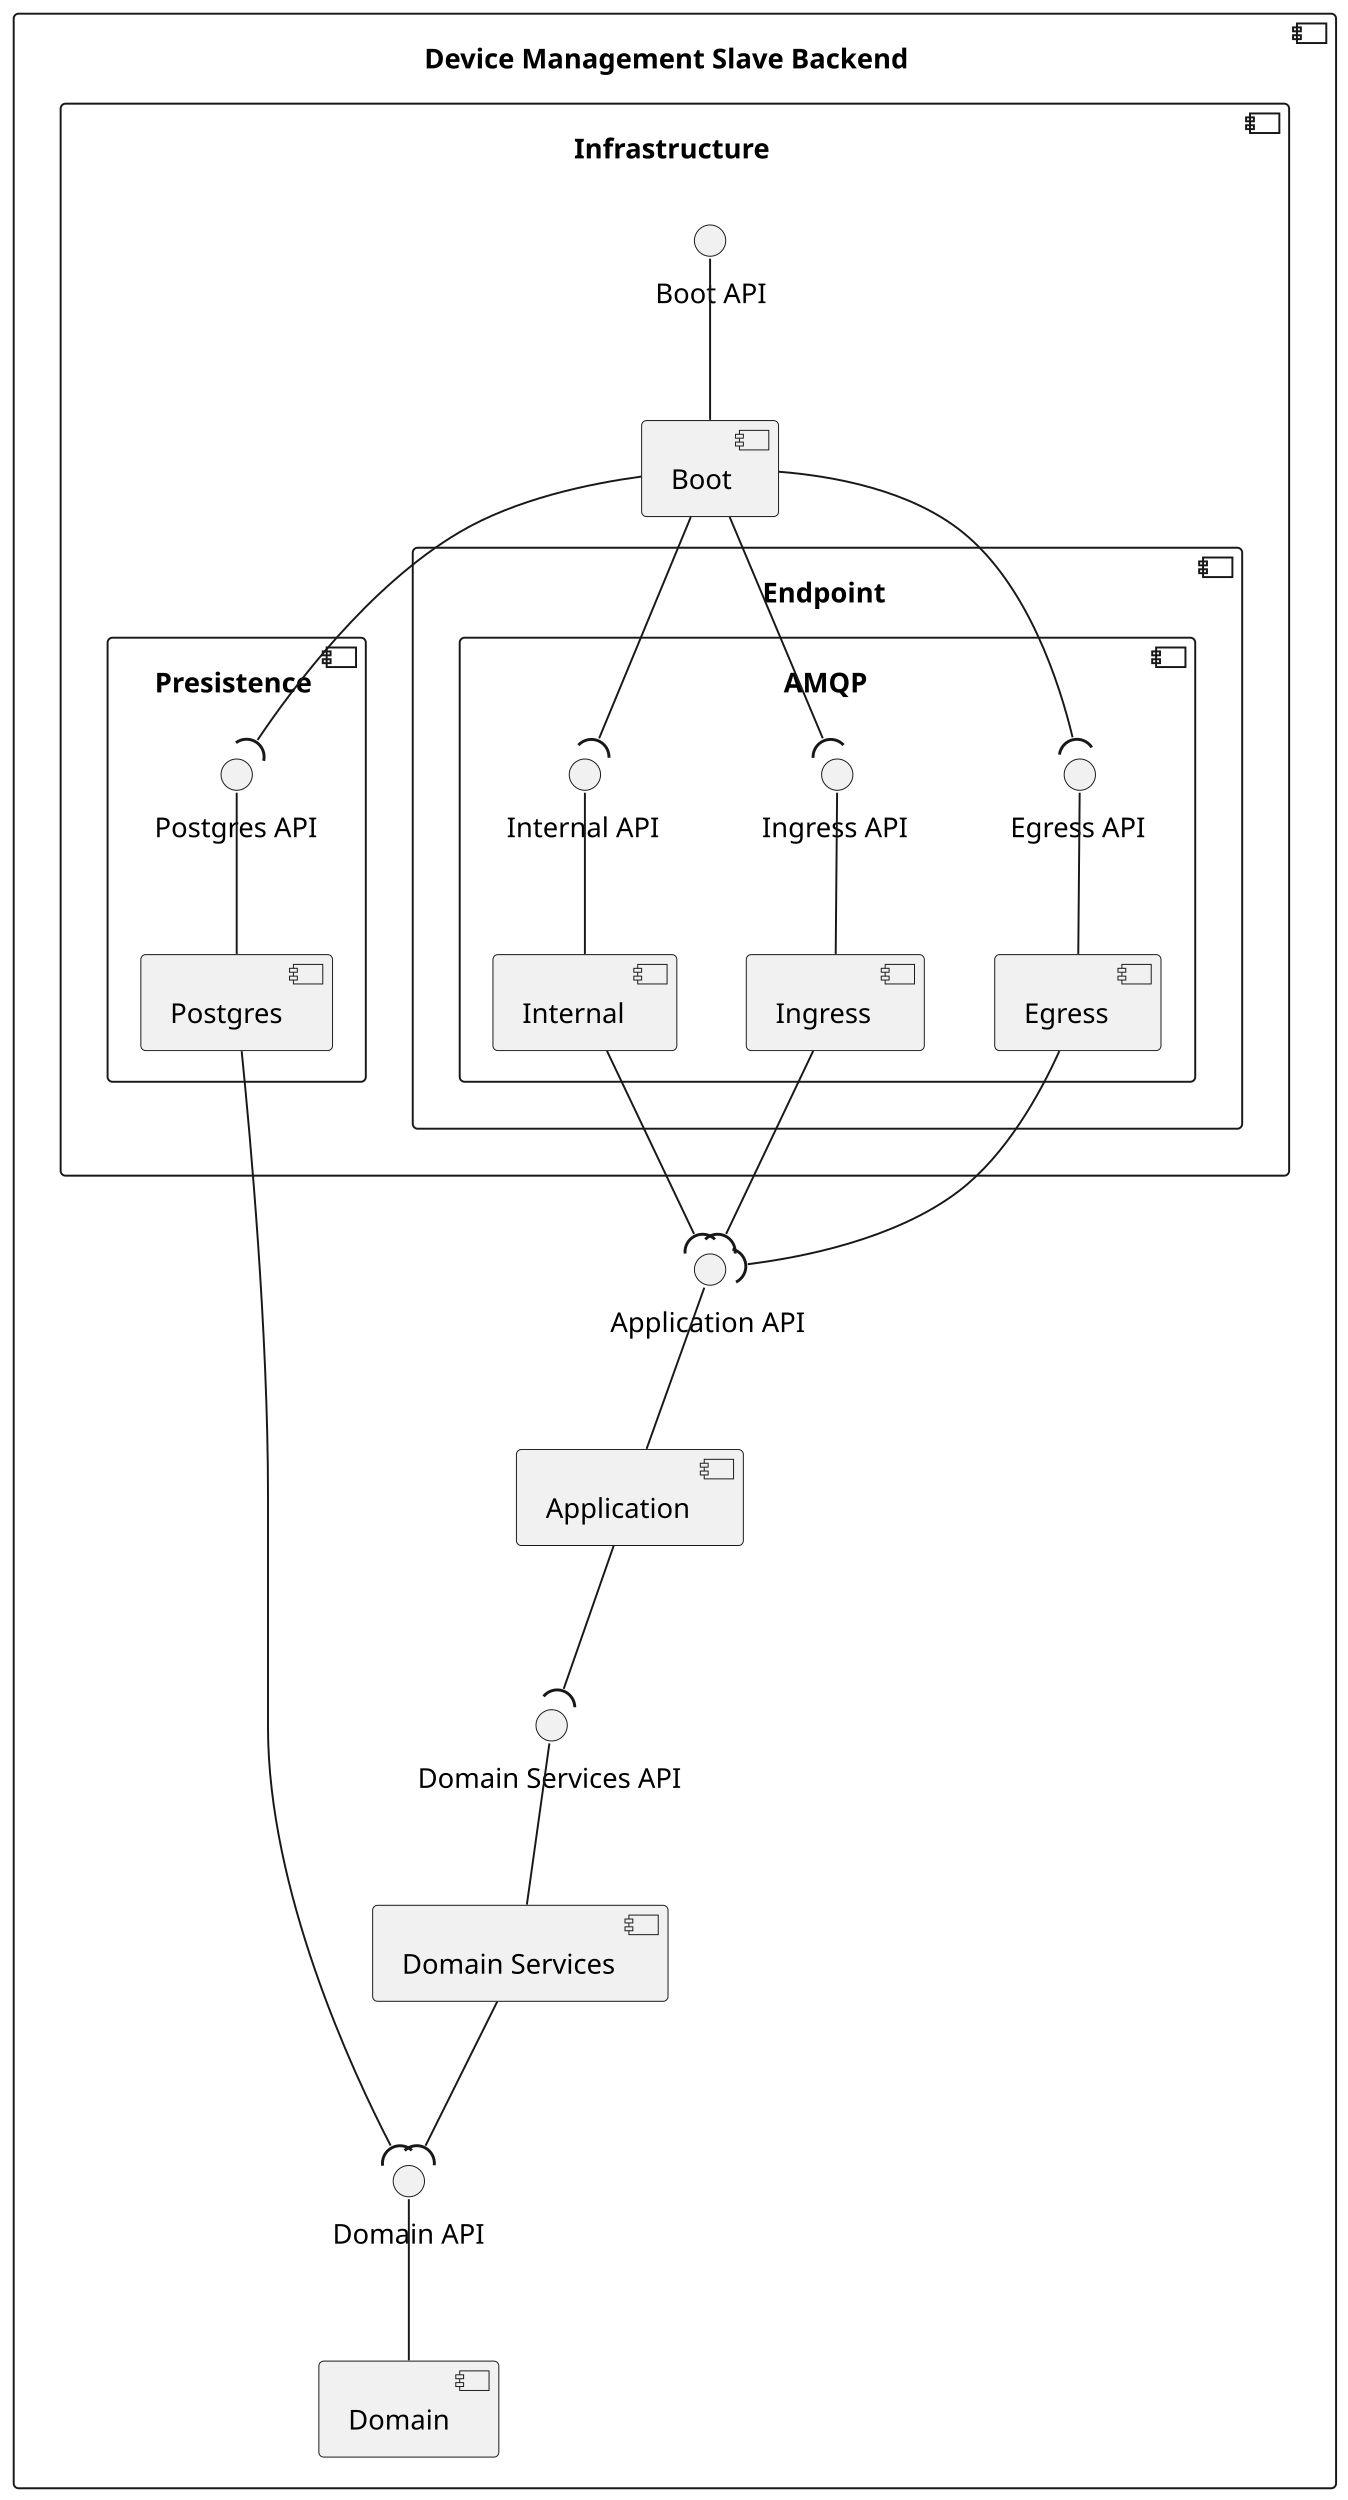
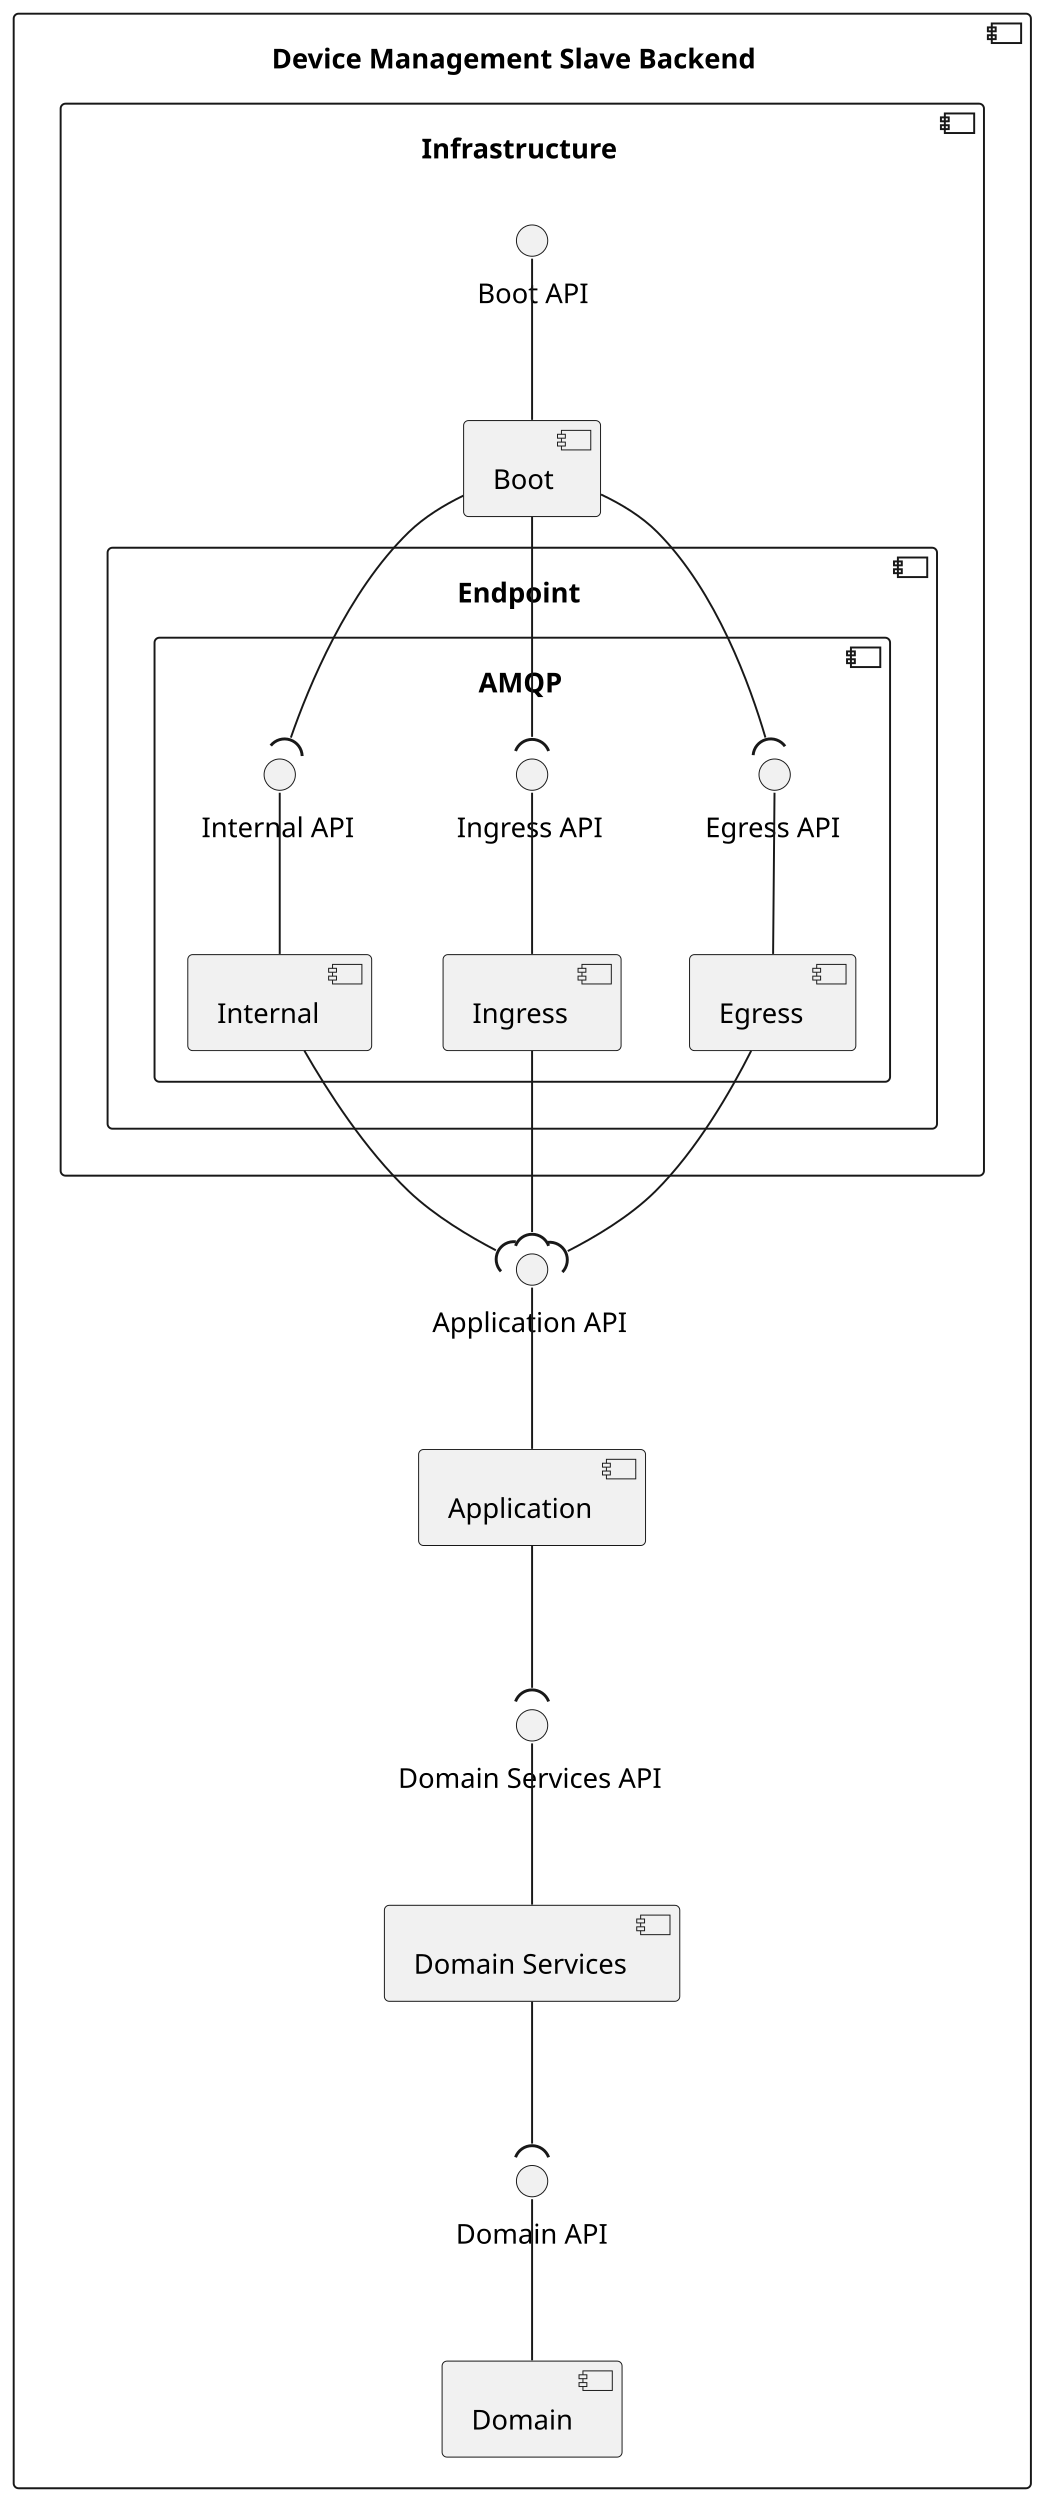
- <svg xmlns="http://www.w3.org/2000/svg" contentStyleType="text/css" height="1278px" preserveAspectRatio="none" style="width:689px;height:1278px;background:#FFFFFF;" version="1.1" viewBox="0 0 689 1278" width="689px" zoomAndPan="magnify">
+ <svg xmlns="http://www.w3.org/2000/svg" contentStyleType="text/css" height="1278px" preserveAspectRatio="none" style="width:533px;height:1278px;background:#FFFFFF;" version="1.1" viewBox="0 0 533 1278" width="533px" zoomAndPan="magnify">
  <defs />
  <g>
    <g id="cluster_Device Management Slave Backend">
-       <rect height="1265" rx="2.5" ry="2.5" style="stroke:#181818;stroke-width:1.0;fill:none;" width="676" x="7" y="7" />
-       <rect height="10" style="stroke:#181818;stroke-width:1.0;fill:none;" width="15" x="663" y="12" />
-       <rect height="2" style="stroke:#181818;stroke-width:1.0;fill:none;" width="4" x="661" y="14" />
-       <rect height="2" style="stroke:#181818;stroke-width:1.0;fill:none;" width="4" x="661" y="18" />
-       <text fill="#000000" font-family="sans-serif" font-size="14" font-weight="bold" lengthAdjust="spacing" textLength="256.25" x="216.875" y="34.966">Device Management Slave Backend</text>
+       <rect height="1265" rx="2.5" ry="2.5" style="stroke:#181818;stroke-width:1.0;fill:none;" width="520" x="7" y="7" />
+       <rect height="10" style="stroke:#181818;stroke-width:1.0;fill:none;" width="15" x="507" y="12" />
+       <rect height="2" style="stroke:#181818;stroke-width:1.0;fill:none;" width="4" x="505" y="14" />
+       <rect height="2" style="stroke:#181818;stroke-width:1.0;fill:none;" width="4" x="505" y="18" />
+       <text fill="#000000" font-family="sans-serif" font-size="14" font-weight="bold" lengthAdjust="spacing" textLength="256.25" x="138.875" y="34.966">Device Management Slave Backend</text>
    </g>
    <g id="cluster_INFRA">
-       <rect height="548" rx="2.5" ry="2.5" style="stroke:#181818;stroke-width:1.0;fill:none;" width="628" x="31" y="53" />
-       <rect height="10" style="stroke:#181818;stroke-width:1.0;fill:none;" width="15" x="639" y="58" />
-       <rect height="2" style="stroke:#181818;stroke-width:1.0;fill:none;" width="4" x="637" y="60" />
-       <rect height="2" style="stroke:#181818;stroke-width:1.0;fill:none;" width="4" x="637" y="64" />
-       <text fill="#000000" font-family="sans-serif" font-size="14" font-weight="bold" lengthAdjust="spacing" textLength="103.125" x="293.438" y="80.966">Infrastructure</text>
-     </g>
-     <g id="cluster_PERSIST">
-       <rect height="227" rx="2.5" ry="2.5" style="stroke:#181818;stroke-width:1.0;fill:none;" width="132" x="55" y="326" />
-       <rect height="10" style="stroke:#181818;stroke-width:1.0;fill:none;" width="15" x="167" y="331" />
-       <rect height="2" style="stroke:#181818;stroke-width:1.0;fill:none;" width="4" x="165" y="333" />
-       <rect height="2" style="stroke:#181818;stroke-width:1.0;fill:none;" width="4" x="165" y="337" />
-       <text fill="#000000" font-family="sans-serif" font-size="14" font-weight="bold" lengthAdjust="spacing" textLength="83.812" x="79.094" y="353.966">Presistence</text>
+       <rect height="548" rx="2.5" ry="2.5" style="stroke:#181818;stroke-width:1.0;fill:none;" width="472" x="31" y="53" />
+       <rect height="10" style="stroke:#181818;stroke-width:1.0;fill:none;" width="15" x="483" y="58" />
+       <rect height="2" style="stroke:#181818;stroke-width:1.0;fill:none;" width="4" x="481" y="60" />
+       <rect height="2" style="stroke:#181818;stroke-width:1.0;fill:none;" width="4" x="481" y="64" />
+       <text fill="#000000" font-family="sans-serif" font-size="14" font-weight="bold" lengthAdjust="spacing" textLength="103.125" x="215.438" y="80.966">Infrastructure</text>
    </g>
    <g id="cluster_ENDPOINT">
-       <rect height="297" rx="2.5" ry="2.5" style="stroke:#181818;stroke-width:1.0;fill:none;" width="424" x="211" y="280" />
-       <rect height="10" style="stroke:#181818;stroke-width:1.0;fill:none;" width="15" x="615" y="285" />
-       <rect height="2" style="stroke:#181818;stroke-width:1.0;fill:none;" width="4" x="613" y="287" />
-       <rect height="2" style="stroke:#181818;stroke-width:1.0;fill:none;" width="4" x="613" y="291" />
-       <text fill="#000000" font-family="sans-serif" font-size="14" font-weight="bold" lengthAdjust="spacing" textLength="66.5" x="389.75" y="307.966">Endpoint</text>
+       <rect height="297" rx="2.5" ry="2.5" style="stroke:#181818;stroke-width:1.0;fill:none;" width="424" x="55" y="280" />
+       <rect height="10" style="stroke:#181818;stroke-width:1.0;fill:none;" width="15" x="459" y="285" />
+       <rect height="2" style="stroke:#181818;stroke-width:1.0;fill:none;" width="4" x="457" y="287" />
+       <rect height="2" style="stroke:#181818;stroke-width:1.0;fill:none;" width="4" x="457" y="291" />
+       <text fill="#000000" font-family="sans-serif" font-size="14" font-weight="bold" lengthAdjust="spacing" textLength="66.5" x="233.75" y="307.966">Endpoint</text>
    </g>
    <g id="cluster_AMQP">
-       <rect height="227" rx="2.5" ry="2.5" style="stroke:#181818;stroke-width:1.0;fill:none;" width="376" x="235" y="326" />
-       <rect height="10" style="stroke:#181818;stroke-width:1.0;fill:none;" width="15" x="591" y="331" />
-       <rect height="2" style="stroke:#181818;stroke-width:1.0;fill:none;" width="4" x="589" y="333" />
-       <rect height="2" style="stroke:#181818;stroke-width:1.0;fill:none;" width="4" x="589" y="337" />
-       <text fill="#000000" font-family="sans-serif" font-size="14" font-weight="bold" lengthAdjust="spacing" textLength="44.75" x="400.625" y="353.966">AMQP</text>
+       <rect height="227" rx="2.5" ry="2.5" style="stroke:#181818;stroke-width:1.0;fill:none;" width="376" x="79" y="326" />
+       <rect height="10" style="stroke:#181818;stroke-width:1.0;fill:none;" width="15" x="435" y="331" />
+       <rect height="2" style="stroke:#181818;stroke-width:1.0;fill:none;" width="4" x="433" y="333" />
+       <rect height="2" style="stroke:#181818;stroke-width:1.0;fill:none;" width="4" x="433" y="337" />
+       <text fill="#000000" font-family="sans-serif" font-size="14" font-weight="bold" lengthAdjust="spacing" textLength="44.75" x="244.625" y="353.966">AMQP</text>
    </g>
    <g id="elem_APP">
-       <rect fill="#F1F1F1" height="49.068" rx="2.5" ry="2.5" style="stroke:#181818;stroke-width:0.5;" width="116" x="264" y="741" />
-       <rect fill="#F1F1F1" height="10" style="stroke:#181818;stroke-width:0.5;" width="15" x="360" y="746" />
-       <rect fill="#F1F1F1" height="2" style="stroke:#181818;stroke-width:0.5;" width="4" x="358" y="748" />
-       <rect fill="#F1F1F1" height="2" style="stroke:#181818;stroke-width:0.5;" width="4" x="358" y="752" />
-       <text fill="#000000" font-family="sans-serif" font-size="14" lengthAdjust="spacing" textLength="76" x="279" y="775.966">Application</text>
+       <rect fill="#F1F1F1" height="49.068" rx="2.5" ry="2.5" style="stroke:#181818;stroke-width:0.5;" width="116" x="214" y="741" />
+       <rect fill="#F1F1F1" height="10" style="stroke:#181818;stroke-width:0.5;" width="15" x="310" y="746" />
+       <rect fill="#F1F1F1" height="2" style="stroke:#181818;stroke-width:0.5;" width="4" x="308" y="748" />
+       <rect fill="#F1F1F1" height="2" style="stroke:#181818;stroke-width:0.5;" width="4" x="308" y="752" />
+       <text fill="#000000" font-family="sans-serif" font-size="14" lengthAdjust="spacing" textLength="76" x="229" y="775.966">Application</text>
    </g>
    <g id="elem_DOM">
-       <rect fill="#F1F1F1" height="49.068" rx="2.5" ry="2.5" style="stroke:#181818;stroke-width:0.5;" width="92" x="163" y="1207" />
-       <rect fill="#F1F1F1" height="10" style="stroke:#181818;stroke-width:0.5;" width="15" x="235" y="1212" />
-       <rect fill="#F1F1F1" height="2" style="stroke:#181818;stroke-width:0.5;" width="4" x="233" y="1214" />
-       <rect fill="#F1F1F1" height="2" style="stroke:#181818;stroke-width:0.5;" width="4" x="233" y="1218" />
-       <text fill="#000000" font-family="sans-serif" font-size="14" lengthAdjust="spacing" textLength="52" x="178" y="1241.966">Domain</text>
+       <rect fill="#F1F1F1" height="49.068" rx="2.5" ry="2.5" style="stroke:#181818;stroke-width:0.5;" width="92" x="226" y="1207" />
+       <rect fill="#F1F1F1" height="10" style="stroke:#181818;stroke-width:0.5;" width="15" x="298" y="1212" />
+       <rect fill="#F1F1F1" height="2" style="stroke:#181818;stroke-width:0.5;" width="4" x="296" y="1214" />
+       <rect fill="#F1F1F1" height="2" style="stroke:#181818;stroke-width:0.5;" width="4" x="296" y="1218" />
+       <text fill="#000000" font-family="sans-serif" font-size="14" lengthAdjust="spacing" textLength="52" x="241" y="1241.966">Domain</text>
    </g>
    <g id="elem_DOM_SERV">
-       <rect fill="#F1F1F1" height="49.068" rx="2.5" ry="2.5" style="stroke:#181818;stroke-width:0.5;" width="151" x="190.5" y="974" />
-       <rect fill="#F1F1F1" height="10" style="stroke:#181818;stroke-width:0.5;" width="15" x="321.5" y="979" />
-       <rect fill="#F1F1F1" height="2" style="stroke:#181818;stroke-width:0.5;" width="4" x="319.5" y="981" />
-       <rect fill="#F1F1F1" height="2" style="stroke:#181818;stroke-width:0.5;" width="4" x="319.5" y="985" />
-       <text fill="#000000" font-family="sans-serif" font-size="14" lengthAdjust="spacing" textLength="111" x="205.5" y="1008.966">Domain Services</text>
+       <rect fill="#F1F1F1" height="49.068" rx="2.5" ry="2.5" style="stroke:#181818;stroke-width:0.5;" width="151" x="196.5" y="974" />
+       <rect fill="#F1F1F1" height="10" style="stroke:#181818;stroke-width:0.5;" width="15" x="327.5" y="979" />
+       <rect fill="#F1F1F1" height="2" style="stroke:#181818;stroke-width:0.5;" width="4" x="325.5" y="981" />
+       <rect fill="#F1F1F1" height="2" style="stroke:#181818;stroke-width:0.5;" width="4" x="325.5" y="985" />
+       <text fill="#000000" font-family="sans-serif" font-size="14" lengthAdjust="spacing" textLength="111" x="211.5" y="1008.966">Domain Services</text>
    </g>
    <g id="elem_APP_API">
-       <ellipse cx="363" cy="649" fill="#F1F1F1" rx="8" ry="8" style="stroke:#181818;stroke-width:0.5;" />
-       <text fill="#000000" font-family="sans-serif" font-size="14" lengthAdjust="spacing" textLength="102" x="312" y="680.966">Application API</text>
+       <ellipse cx="272" cy="649" fill="#F1F1F1" rx="8" ry="8" style="stroke:#181818;stroke-width:0.5;" />
+       <text fill="#000000" font-family="sans-serif" font-size="14" lengthAdjust="spacing" textLength="102" x="221" y="680.966">Application API</text>
    </g>
    <g id="elem_DOM_API">
-       <ellipse cx="209" cy="1115" fill="#F1F1F1" rx="8" ry="8" style="stroke:#181818;stroke-width:0.5;" />
-       <text fill="#000000" font-family="sans-serif" font-size="14" lengthAdjust="spacing" textLength="78" x="170" y="1146.966">Domain API</text>
+       <ellipse cx="272" cy="1115" fill="#F1F1F1" rx="8" ry="8" style="stroke:#181818;stroke-width:0.5;" />
+       <text fill="#000000" font-family="sans-serif" font-size="14" lengthAdjust="spacing" textLength="78" x="233" y="1146.966">Domain API</text>
    </g>
    <g id="elem_DOM_SERV_API">
-       <ellipse cx="282" cy="882" fill="#F1F1F1" rx="8" ry="8" style="stroke:#181818;stroke-width:0.5;" />
-       <text fill="#000000" font-family="sans-serif" font-size="14" lengthAdjust="spacing" textLength="137" x="213.5" y="913.966">Domain Services API</text>
+       <ellipse cx="272" cy="882" fill="#F1F1F1" rx="8" ry="8" style="stroke:#181818;stroke-width:0.5;" />
+       <text fill="#000000" font-family="sans-serif" font-size="14" lengthAdjust="spacing" textLength="137" x="203.5" y="913.966">Domain Services API</text>
    </g>
    <g id="elem_BOOT">
-       <rect fill="#F1F1F1" height="49.068" rx="2.5" ry="2.5" style="stroke:#181818;stroke-width:0.5;" width="70" x="328" y="215" />
-       <rect fill="#F1F1F1" height="10" style="stroke:#181818;stroke-width:0.5;" width="15" x="378" y="220" />
-       <rect fill="#F1F1F1" height="2" style="stroke:#181818;stroke-width:0.5;" width="4" x="376" y="222" />
-       <rect fill="#F1F1F1" height="2" style="stroke:#181818;stroke-width:0.5;" width="4" x="376" y="226" />
-       <text fill="#000000" font-family="sans-serif" font-size="14" lengthAdjust="spacing" textLength="30" x="343" y="249.966">Boot</text>
+       <rect fill="#F1F1F1" height="49.068" rx="2.5" ry="2.5" style="stroke:#181818;stroke-width:0.5;" width="70" x="237" y="215" />
+       <rect fill="#F1F1F1" height="10" style="stroke:#181818;stroke-width:0.5;" width="15" x="287" y="220" />
+       <rect fill="#F1F1F1" height="2" style="stroke:#181818;stroke-width:0.5;" width="4" x="285" y="222" />
+       <rect fill="#F1F1F1" height="2" style="stroke:#181818;stroke-width:0.5;" width="4" x="285" y="226" />
+       <text fill="#000000" font-family="sans-serif" font-size="14" lengthAdjust="spacing" textLength="30" x="252" y="249.966">Boot</text>
    </g>
    <g id="elem_BOOT_API">
-       <ellipse cx="363" cy="123" fill="#F1F1F1" rx="8" ry="8" style="stroke:#181818;stroke-width:0.5;" />
-       <text fill="#000000" font-family="sans-serif" font-size="14" lengthAdjust="spacing" textLength="56" x="335" y="154.966">Boot API</text>
-     </g>
-     <g id="elem_POSTG">
-       <rect fill="#F1F1F1" height="49.068" rx="2.5" ry="2.5" style="stroke:#181818;stroke-width:0.5;" width="98" x="72" y="488" />
-       <rect fill="#F1F1F1" height="10" style="stroke:#181818;stroke-width:0.5;" width="15" x="150" y="493" />
-       <rect fill="#F1F1F1" height="2" style="stroke:#181818;stroke-width:0.5;" width="4" x="148" y="495" />
-       <rect fill="#F1F1F1" height="2" style="stroke:#181818;stroke-width:0.5;" width="4" x="148" y="499" />
-       <text fill="#000000" font-family="sans-serif" font-size="14" lengthAdjust="spacing" textLength="58" x="87" y="522.966">Postgres</text>
-     </g>
-     <g id="elem_POSTG_API">
-       <ellipse cx="121" cy="396" fill="#F1F1F1" rx="8" ry="8" style="stroke:#181818;stroke-width:0.5;" />
-       <text fill="#000000" font-family="sans-serif" font-size="14" lengthAdjust="spacing" textLength="84" x="79" y="427.966">Postgres API</text>
+       <ellipse cx="272" cy="123" fill="#F1F1F1" rx="8" ry="8" style="stroke:#181818;stroke-width:0.5;" />
+       <text fill="#000000" font-family="sans-serif" font-size="14" lengthAdjust="spacing" textLength="56" x="244" y="154.966">Boot API</text>
    </g>
    <g id="elem_EGRESS">
-       <rect fill="#F1F1F1" height="49.068" rx="2.5" ry="2.5" style="stroke:#181818;stroke-width:0.5;" width="85" x="508.5" y="488" />
-       <rect fill="#F1F1F1" height="10" style="stroke:#181818;stroke-width:0.5;" width="15" x="573.5" y="493" />
-       <rect fill="#F1F1F1" height="2" style="stroke:#181818;stroke-width:0.5;" width="4" x="571.5" y="495" />
-       <rect fill="#F1F1F1" height="2" style="stroke:#181818;stroke-width:0.5;" width="4" x="571.5" y="499" />
-       <text fill="#000000" font-family="sans-serif" font-size="14" lengthAdjust="spacing" textLength="45" x="523.5" y="522.966">Egress</text>
+       <rect fill="#F1F1F1" height="49.068" rx="2.5" ry="2.5" style="stroke:#181818;stroke-width:0.5;" width="85" x="352.5" y="488" />
+       <rect fill="#F1F1F1" height="10" style="stroke:#181818;stroke-width:0.5;" width="15" x="417.5" y="493" />
+       <rect fill="#F1F1F1" height="2" style="stroke:#181818;stroke-width:0.5;" width="4" x="415.5" y="495" />
+       <rect fill="#F1F1F1" height="2" style="stroke:#181818;stroke-width:0.5;" width="4" x="415.5" y="499" />
+       <text fill="#000000" font-family="sans-serif" font-size="14" lengthAdjust="spacing" textLength="45" x="367.5" y="522.966">Egress</text>
    </g>
    <g id="elem_INGRESS">
-       <rect fill="#F1F1F1" height="49.068" rx="2.5" ry="2.5" style="stroke:#181818;stroke-width:0.5;" width="91" x="381.5" y="488" />
-       <rect fill="#F1F1F1" height="10" style="stroke:#181818;stroke-width:0.5;" width="15" x="452.5" y="493" />
-       <rect fill="#F1F1F1" height="2" style="stroke:#181818;stroke-width:0.5;" width="4" x="450.5" y="495" />
-       <rect fill="#F1F1F1" height="2" style="stroke:#181818;stroke-width:0.5;" width="4" x="450.5" y="499" />
-       <text fill="#000000" font-family="sans-serif" font-size="14" lengthAdjust="spacing" textLength="51" x="396.5" y="522.966">Ingress</text>
+       <rect fill="#F1F1F1" height="49.068" rx="2.5" ry="2.5" style="stroke:#181818;stroke-width:0.5;" width="91" x="226.5" y="488" />
+       <rect fill="#F1F1F1" height="10" style="stroke:#181818;stroke-width:0.5;" width="15" x="297.5" y="493" />
+       <rect fill="#F1F1F1" height="2" style="stroke:#181818;stroke-width:0.5;" width="4" x="295.5" y="495" />
+       <rect fill="#F1F1F1" height="2" style="stroke:#181818;stroke-width:0.5;" width="4" x="295.5" y="499" />
+       <text fill="#000000" font-family="sans-serif" font-size="14" lengthAdjust="spacing" textLength="51" x="241.5" y="522.966">Ingress</text>
    </g>
    <g id="elem_INTERNAL">
-       <rect fill="#F1F1F1" height="49.068" rx="2.5" ry="2.5" style="stroke:#181818;stroke-width:0.5;" width="94" x="252" y="488" />
-       <rect fill="#F1F1F1" height="10" style="stroke:#181818;stroke-width:0.5;" width="15" x="326" y="493" />
-       <rect fill="#F1F1F1" height="2" style="stroke:#181818;stroke-width:0.5;" width="4" x="324" y="495" />
-       <rect fill="#F1F1F1" height="2" style="stroke:#181818;stroke-width:0.5;" width="4" x="324" y="499" />
-       <text fill="#000000" font-family="sans-serif" font-size="14" lengthAdjust="spacing" textLength="54" x="267" y="522.966">Internal</text>
+       <rect fill="#F1F1F1" height="49.068" rx="2.5" ry="2.5" style="stroke:#181818;stroke-width:0.5;" width="94" x="96" y="488" />
+       <rect fill="#F1F1F1" height="10" style="stroke:#181818;stroke-width:0.5;" width="15" x="170" y="493" />
+       <rect fill="#F1F1F1" height="2" style="stroke:#181818;stroke-width:0.5;" width="4" x="168" y="495" />
+       <rect fill="#F1F1F1" height="2" style="stroke:#181818;stroke-width:0.5;" width="4" x="168" y="499" />
+       <text fill="#000000" font-family="sans-serif" font-size="14" lengthAdjust="spacing" textLength="54" x="111" y="522.966">Internal</text>
    </g>
    <g id="elem_EGRESS_API">
-       <ellipse cx="552" cy="396" fill="#F1F1F1" rx="8" ry="8" style="stroke:#181818;stroke-width:0.5;" />
-       <text fill="#000000" font-family="sans-serif" font-size="14" lengthAdjust="spacing" textLength="71" x="516.5" y="427.966">Egress API</text>
+       <ellipse cx="396" cy="396" fill="#F1F1F1" rx="8" ry="8" style="stroke:#181818;stroke-width:0.5;" />
+       <text fill="#000000" font-family="sans-serif" font-size="14" lengthAdjust="spacing" textLength="71" x="360.5" y="427.966">Egress API</text>
    </g>
    <g id="elem_INGRESS_API">
-       <ellipse cx="428" cy="396" fill="#F1F1F1" rx="8" ry="8" style="stroke:#181818;stroke-width:0.5;" />
-       <text fill="#000000" font-family="sans-serif" font-size="14" lengthAdjust="spacing" textLength="77" x="389.5" y="427.966">Ingress API</text>
+       <ellipse cx="272" cy="396" fill="#F1F1F1" rx="8" ry="8" style="stroke:#181818;stroke-width:0.5;" />
+       <text fill="#000000" font-family="sans-serif" font-size="14" lengthAdjust="spacing" textLength="77" x="233.5" y="427.966">Ingress API</text>
    </g>
    <g id="elem_INTERNAL_API">
-       <ellipse cx="299" cy="396" fill="#F1F1F1" rx="8" ry="8" style="stroke:#181818;stroke-width:0.5;" />
-       <text fill="#000000" font-family="sans-serif" font-size="14" lengthAdjust="spacing" textLength="80" x="259" y="427.966">Internal API</text>
+       <ellipse cx="143" cy="396" fill="#F1F1F1" rx="8" ry="8" style="stroke:#181818;stroke-width:0.5;" />
+       <text fill="#000000" font-family="sans-serif" font-size="14" lengthAdjust="spacing" textLength="80" x="103" y="427.966">Internal API</text>
    </g>
    <g id="link_DOM_API_DOM">
-       <path d="M209,1124.23 C209,1141.26 209,1180.89 209,1206.65 " fill="none" id="DOM_API-DOM" style="stroke:#181818;stroke-width:1.0;" />
+       <path d="M272,1124.23 C272,1141.26 272,1180.89 272,1206.65 " fill="none" id="DOM_API-DOM" style="stroke:#181818;stroke-width:1.0;" />
    </g>
    <g id="link_DOM_SERV_API_DOM_SERV">
-       <path d="M280.85,891.23 C278.47,908.26 272.93,947.89 269.33,973.65 " fill="none" id="DOM_SERV_API-DOM_SERV" style="stroke:#181818;stroke-width:1.0;" />
+       <path d="M272,891.23 C272,908.26 272,947.89 272,973.65 " fill="none" id="DOM_SERV_API-DOM_SERV" style="stroke:#181818;stroke-width:1.0;" />
    </g>
    <g id="link_EGRESS_API_EGRESS">
-       <path d="M551.93,405.23 C551.78,422.26 551.43,461.89 551.21,487.65 " fill="none" id="EGRESS_API-EGRESS" style="stroke:#181818;stroke-width:1.0;" />
+       <path d="M395.93,405.23 C395.78,422.26 395.43,461.89 395.21,487.65 " fill="none" id="EGRESS_API-EGRESS" style="stroke:#181818;stroke-width:1.0;" />
    </g>
    <g id="link_INGRESS_API_INGRESS">
-       <path d="M427.93,405.23 C427.78,422.26 427.43,461.89 427.21,487.65 " fill="none" id="INGRESS_API-INGRESS" style="stroke:#181818;stroke-width:1.0;" />
+       <path d="M272,405.23 C272,422.26 272,461.89 272,487.65 " fill="none" id="INGRESS_API-INGRESS" style="stroke:#181818;stroke-width:1.0;" />
    </g>
    <g id="link_INTERNAL_API_INTERNAL">
-       <path d="M299,405.23 C299,422.26 299,461.89 299,487.65 " fill="none" id="INTERNAL_API-INTERNAL" style="stroke:#181818;stroke-width:1.0;" />
-     </g>
-     <g id="link_POSTG_API_POSTG">
-       <path d="M121,405.23 C121,422.26 121,461.89 121,487.65 " fill="none" id="POSTG_API-POSTG" style="stroke:#181818;stroke-width:1.0;" />
+       <path d="M143,405.23 C143,422.26 143,461.89 143,487.65 " fill="none" id="INTERNAL_API-INTERNAL" style="stroke:#181818;stroke-width:1.0;" />
    </g>
    <g id="link_APP_API_APP">
-       <path d="M360.05,658.23 C353.96,675.26 339.77,714.89 330.54,740.65 " fill="none" id="APP_API-APP" style="stroke:#181818;stroke-width:1.0;" />
+       <path d="M272,658.23 C272,675.26 272,714.89 272,740.65 " fill="none" id="APP_API-APP" style="stroke:#181818;stroke-width:1.0;" />
    </g>
    <g id="link_BOOT_API_BOOT">
-       <path d="M363,132.23 C363,149.26 363,188.89 363,214.65 " fill="none" id="BOOT_API-BOOT" style="stroke:#181818;stroke-width:1.0;" />
+       <path d="M272,132.23 C272,149.26 272,188.89 272,214.65 " fill="none" id="BOOT_API-BOOT" style="stroke:#181818;stroke-width:1.0;" />
    </g>
    <g id="link_EGRESS_APP_API">
-       <path d="M541.53,537.33 C531.74,559.02 514.43,590.42 490,609 C457.39,633.8 408.89,642.96 382.25,646.25 " fill="none" id="EGRESS-to-APP_API" style="stroke:#181818;stroke-width:1.0;" />
-       <path d="M376.247,655.399 A9,9 0 0 0 374.434 638.582" fill="none" style="stroke:#181818;stroke-width:1.5;" />
+       <path d="M384,537.19 C373.53,557.9 356.25,587.89 335,609 C321.91,622 303.71,632.68 290.24,639.55 " fill="none" id="EGRESS-to-APP_API" style="stroke:#181818;stroke-width:1.0;" />
+       <path d="M287.496,650.29 A9,9 0 0 0 280.077 635.09" fill="none" style="stroke:#181818;stroke-width:1.5;" />
    </g>
    <g id="link_INGRESS_APP_API">
-       <path d="M415.71,537.24 C402.95,564.04 382.51,607 371.2,630.78 " fill="none" id="INGRESS-to-APP_API" style="stroke:#181818;stroke-width:1.0;" />
-       <path d="M375.79,640.802 A9,9 0 0 0 360.514 633.538" fill="none" style="stroke:#181818;stroke-width:1.5;" />
+       <path d="M272,537.24 C272,563.68 272,605.85 272,629.81 " fill="none" id="INGRESS-to-APP_API" style="stroke:#181818;stroke-width:1.0;" />
+       <path d="M280.457,636.872 A9,9 0 0 0 263.543 636.872" fill="none" style="stroke:#181818;stroke-width:1.5;" />
    </g>
    <g id="link_INTERNAL_APP_API">
-       <path d="M310.29,537.24 C323.05,564.04 343.49,607 354.8,630.78 " fill="none" id="INTERNAL-to-APP_API" style="stroke:#181818;stroke-width:1.0;" />
-       <path d="M365.486,633.538 A9,9 0 0 0 350.21 640.802" fill="none" style="stroke:#181818;stroke-width:1.5;" />
-     </g>
-     <g id="link_POSTG_DOM_API">
-       <path d="M123.54,537.35 C128.05,581.91 137,680.88 137,764.5 C137,764.5 137,764.5 137,883 C137,966.32 180.22,1059.2 199.69,1096.81 " fill="none" id="POSTG-to-DOM_API" style="stroke:#181818;stroke-width:1.0;" />
-       <path d="M210.54,1099.228 A9,9 0 0 0 195.584 1107.129" fill="none" style="stroke:#181818;stroke-width:1.5;" />
+       <path d="M155.6,537.12 C167.44,557.79 186.65,587.75 209,609 C222.22,621.57 240.13,632.19 253.48,639.15 " fill="none" id="INTERNAL-to-APP_API" style="stroke:#181818;stroke-width:1.0;" />
+       <path d="M263.68,634.8 A9,9 0 0 0 256.097 649.919" fill="none" style="stroke:#181818;stroke-width:1.5;" />
    </g>
    <g id="link_APP_DOM_SERV_API">
-       <path d="M313.71,790.22 C306.1,812 295.01,843.77 288.16,863.37 " fill="none" id="APP-to-DOM_SERV_API" style="stroke:#181818;stroke-width:1.0;" />
-       <path d="M293.839,872.742 A9,9 0 0 0 277.864 867.183" fill="none" style="stroke:#181818;stroke-width:1.5;" />
+       <path d="M272,790.22 C272,811.8 272,843.18 272,862.82 " fill="none" id="APP-to-DOM_SERV_API" style="stroke:#181818;stroke-width:1.0;" />
+       <path d="M280.457,869.792 A9,9 0 0 0 263.543 869.792" fill="none" style="stroke:#181818;stroke-width:1.5;" />
    </g>
    <g id="link_DOM_SERV_DOM_API">
-       <path d="M254.19,1023.22 C243.25,1045.2 227.24,1077.36 217.51,1096.91 " fill="none" id="DOM_SERV-to-DOM_API" style="stroke:#181818;stroke-width:1.0;" />
-       <path d="M221.993,1106.882 A9,9 0 0 0 206.85 1099.347" fill="none" style="stroke:#181818;stroke-width:1.5;" />
+       <path d="M272,1023.22 C272,1044.8 272,1076.18 272,1095.82 " fill="none" id="DOM_SERV-to-DOM_API" style="stroke:#181818;stroke-width:1.0;" />
+       <path d="M280.457,1102.792 A9,9 0 0 0 263.543 1102.792" fill="none" style="stroke:#181818;stroke-width:1.5;" />
    </g>
    <g id="link_BOOT_INTERNAL_API">
-       <path d="M353.14,264.3 C340.2,295.54 317.79,349.64 306.28,377.42 " fill="none" id="BOOT-to-INTERNAL_API" style="stroke:#181818;stroke-width:1.0;" />
-       <path d="M311.311,387.377 A9,9 0 0 0 295.688 380.896" fill="none" style="stroke:#181818;stroke-width:1.5;" />
-     </g>
-     <g id="link_BOOT_POSTG_API">
-       <path d="M327.8,243.63 C300.86,247.29 263.59,255.16 235,272 C188.53,299.37 149.62,351.54 131.66,378.28 " fill="none" id="BOOT-to-POSTG_API" style="stroke:#181818;stroke-width:1.0;" />
-       <path d="M134.781,388.951 A9,9 0 0 0 120.633 379.68" fill="none" style="stroke:#181818;stroke-width:1.5;" />
+       <path d="M236.84,253.38 C227.02,258.16 216.89,264.33 209,272 C177.67,302.44 157.74,350.99 148.69,377.06 " fill="none" id="BOOT-to-INTERNAL_API" style="stroke:#181818;stroke-width:1.0;" />
+       <path d="M154.466,386.486 A9,9 0 0 0 138.415 381.152" fill="none" style="stroke:#181818;stroke-width:1.5;" />
    </g>
    <g id="link_BOOT_EGRESS_API">
-       <path d="M398.04,241.14 C426.2,243.36 465.34,250.52 492,272 C525.67,299.13 541.79,349.85 548.3,376.91 " fill="none" id="BOOT-to-EGRESS_API" style="stroke:#181818;stroke-width:1.0;" />
-       <path d="M558.107,382.078 A9,9 0 0 0 541.596 385.752" fill="none" style="stroke:#181818;stroke-width:1.5;" />
+       <path d="M307.24,252.78 C317.43,257.59 327.96,263.93 336,272 C366.23,302.34 383.64,350.93 391.29,377.03 " fill="none" id="BOOT-to-EGRESS_API" style="stroke:#181818;stroke-width:1.0;" />
+       <path d="M401.301,381.486 A9,9 0 0 0 385.007 386.024" fill="none" style="stroke:#181818;stroke-width:1.5;" />
    </g>
    <g id="link_BOOT_INGRESS_API">
-       <path d="M373.01,264.3 C386.15,295.54 408.92,349.64 420.6,377.42 " fill="none" id="BOOT-to-INGRESS_API" style="stroke:#181818;stroke-width:1.0;" />
-       <path d="M431.227,380.858 A9,9 0 0 0 415.641 387.43" fill="none" style="stroke:#181818;stroke-width:1.5;" />
+       <path d="M272,264.3 C272,295.26 272,348.68 272,376.68 " fill="none" id="BOOT-to-INGRESS_API" style="stroke:#181818;stroke-width:1.0;" />
+       <path d="M280.457,383.902 A9,9 0 0 0 263.543 383.902" fill="none" style="stroke:#181818;stroke-width:1.5;" />
    </g>
  </g>
</svg>
